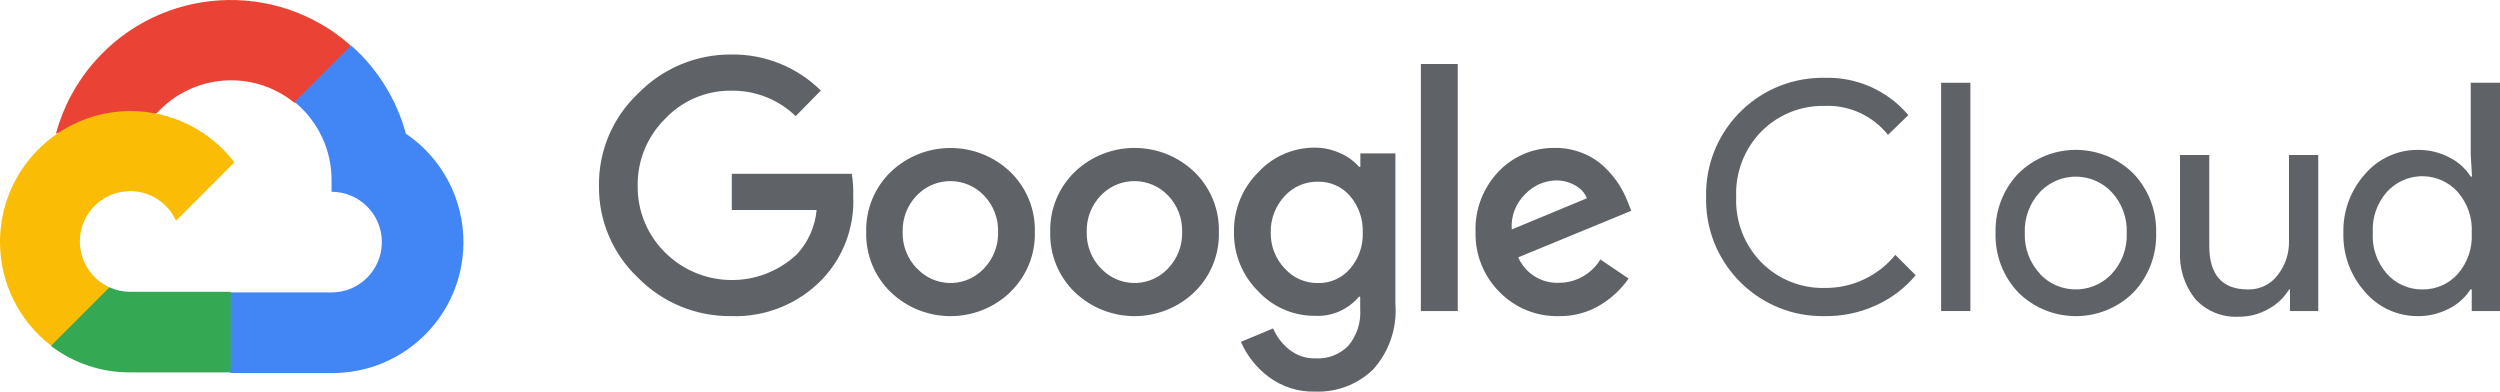
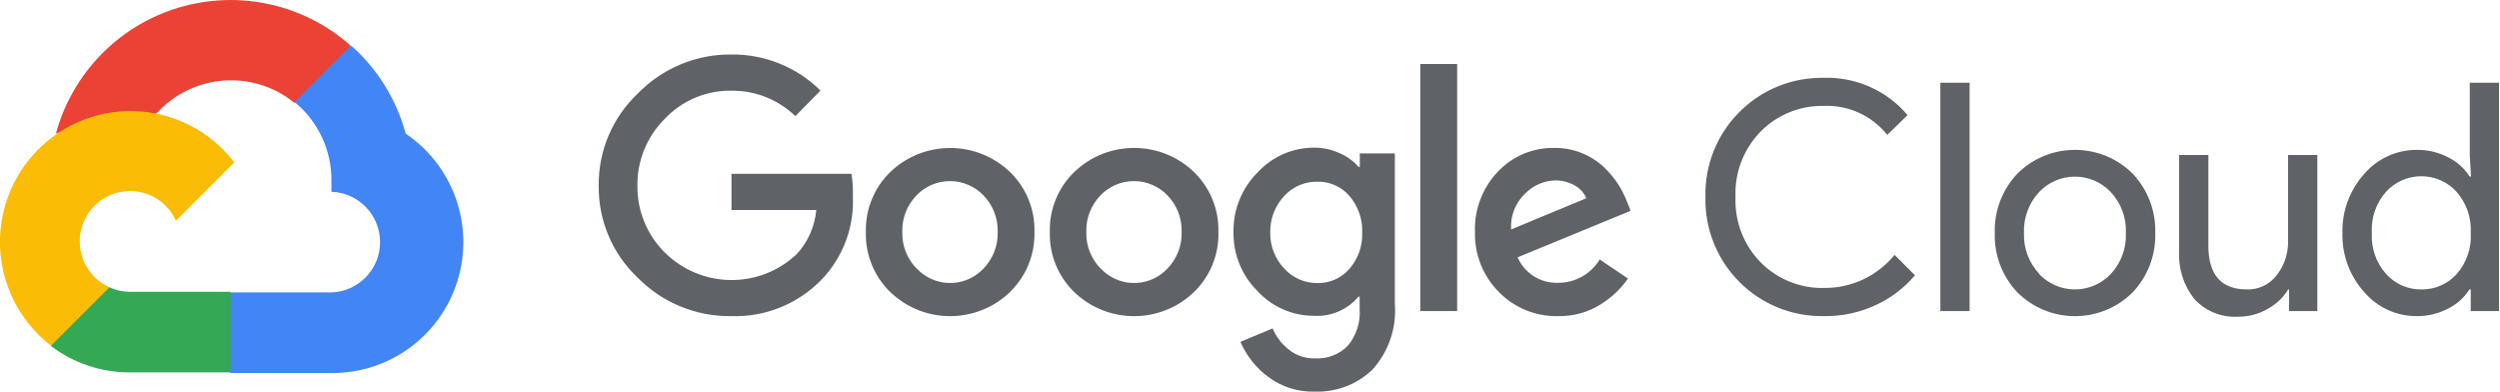
- <svg xmlns="http://www.w3.org/2000/svg" xml:space="preserve" y="0" x="0" id="Art" version="1.1" viewBox="0 0 8986.81 1407.87">
-   <style id="style696" type="text/css">.st4{fill:#5f6368}</style>
-   <g transform="translate(.008 -.004)" id="g730">
-     <g id="g710">
-       <path id="path702" d="M1057.1 369.2h50.8l144.8-144.8 7.1-61.5C990.3-75 579-49.3 341.1 220.2 275 295 227.1 384.1 200.9 480.5c16.1-6.6 34-7.7 50.8-3l289.6-47.8s14.7-24.4 22.4-22.9c128.8-141.5 345.6-158 494.4-37.6z" fill="#ea4335" />
-       <path id="path704" d="M1459 480.5c-33.3-122.6-101.6-232.8-196.6-317l-203.2 203.2c85.8 70.1 134.7 175.8 132.6 286.6v36.1c99.9 0 180.9 81 180.9 180.9s-81 180.9-180.9 180.9H830l-36.1 36.6v217l36.1 36.1h361.8c259.8 2 472.1-207 474.1-466.8 1.2-157.8-76.5-305.4-206.9-393.6z" fill="#4285f4" />
-       <path id="path706" d="M467.7 1338.6h361.8V1049H467.7c-25.8 0-51.2-5.6-74.7-16.3l-50.8 15.8-145.8 144.8-12.7 50.8c81.7 61.8 181.5 95 284 94.5z" fill="#34a853" />
-       <path id="path708" d="M467.7 399.2C207.8 400.7-1.5 612.6 0 872.5c.9 145.1 68.6 281.7 183.7 370.1l209.8-209.8c-91-41.1-131.5-148.3-90.4-239.3 41.1-91 148.3-131.5 239.3-90.4 40.1 18.1 72.2 50.3 90.4 90.4l209.8-209.8c-89.2-116.8-228-185.1-374.9-184.5z" fill="#fbbc05" />
-     </g>
-     <g id="g728">
-       <g id="g714">
-         <path id="path712" d="M2629.1 1136.4c-125.9 1.6-246.9-48.1-335.3-137.7-91.3-85.8-142.3-206-140.7-331.3-1.5-125.3 49.5-245.4 140.7-331.3 88-90.5 209.1-141.2 335.3-140.2 120.2-1.6 236.1 45.1 321.6 129.6l-90.4 92c-61.9-59.9-145.1-92.7-231.2-91.5-90.3-1.1-177 35.8-238.8 101.6-64.2 63.7-99.6 150.9-98.1 241.3-.8 89.4 34.6 175.3 98.1 238.3 130.8 130.4 341.7 132.9 475.6 5.6 39.9-43.6 64.3-99.2 69.6-158h-304.9v-130H3062c4.2 26.2 5.9 52.7 5.1 79.3 5.4 110.9-34.8 219.2-111.3 299.8-85.1 88.5-203.9 136.7-326.7 132.5zm1003-86.4c-120.3 115.3-310.1 115.3-430.4 0-58.3-56.5-90.1-134.8-87.9-215.9-2.2-81.1 29.7-159.4 87.9-215.9 120.4-115 310-115 430.4 0 58.2 56.5 90.1 134.8 87.9 215.9 2.1 81.2-30 159.5-88.4 215.9zm-335.4-84.8c62.1 66.4 166.3 69.8 232.7 7.6 2.6-2.5 5.2-5 7.6-7.6 33.9-35.1 52.2-82.3 50.8-131.1 1.5-48.9-16.8-96.4-50.8-131.6-63.9-66.6-169.7-68.9-236.4-5-1.7 1.6-3.4 3.3-5 5-34 35.2-52.3 82.7-50.8 131.6-1.3 48.8 17.2 96.1 51.3 131.1zm996.9 84.8c-120.3 115.3-310.1 115.3-430.4 0-58.3-56.5-90.1-134.8-87.9-215.9-2.2-81.1 29.7-159.4 87.9-215.9 120.3-115.3 310.1-115.3 430.4 0 58.2 56.5 90.1 134.8 87.9 215.9 2.3 81.1-29.6 159.4-87.9 215.9zm-335.3-84.8c62.1 66.4 166.3 69.8 232.7 7.6 2.6-2.5 5.2-5 7.6-7.6 33.9-35.1 52.2-82.3 50.8-131.1 1.5-48.9-16.8-96.4-50.8-131.6-63.9-66.6-169.7-68.9-236.3-5-1.7 1.6-3.4 3.3-5 5-34 35.2-52.3 82.7-50.8 131.6-1.3 48.8 17.2 96.1 51.3 131.1zm770.2 442.5c-60.9 1.9-120.6-17.1-169.2-53.9a311.85 311.85 0 01-98.6-125l115.8-48.3c12.6 29.6 32.3 55.6 57.4 75.7 26.8 21.6 60.5 33 95 32 44.2 2.7 87.4-14 118.4-45.7 30.6-36.9 45.7-84.3 42.2-132.1v-43.7h-4.6c-39.3 46.6-98.2 72-159 68.6-77.1.2-150.8-31.8-203.2-88.4-56.8-56.1-88.2-133-86.9-212.9-1.4-80.3 30-157.7 86.9-214.4 52.3-56.8 126-89.1 203.2-88.9 32.3-.1 64.3 7.1 93.5 20.8 25.3 11 47.8 27.5 66.1 48.3h4.6v-48.3h126v541.1c6.7 86.5-22.5 172-80.8 236.3-55.5 53.1-130 81.5-206.8 78.8zm9.2-390.2c43.9 1 86-17.7 114.8-50.8 31.3-35.9 47.9-82.4 46.2-130.1 1.9-48.5-14.6-95.8-46.2-132.6-28.8-33.2-70.9-51.8-114.8-50.8-45.1-.9-88.4 17.6-118.9 50.8-33.6 35.5-51.9 82.8-50.8 131.6-1 48.4 17.2 95.2 50.8 130.1 30.3 33.5 73.6 52.4 118.9 51.8zM5240.2 230v888.1h-132.6V230zm363.8 906.4c-80.3 2.1-157.8-29.4-213.9-86.9-56.9-57-88-134.9-85.9-215.4-3-80.7 26.9-159.2 82.8-217.5 52.8-55.6 126.6-86.4 203.2-84.9 34.9-.4 69.4 6.4 101.6 19.8 29 11.7 55.4 29 77.7 50.8 19.2 18.5 36.2 39.1 50.8 61.5 11.8 18.9 21.8 38.8 30 59.4l13.7 34.6L5457.6 925c25.2 57.8 83.3 94.2 146.3 91.5 60.9.2 117.4-31.7 148.9-83.8l101.6 68.6a333.72 333.72 0 01-97.6 92.5c-45.6 28.8-98.8 43.6-152.8 42.6zm-169.7-311.5l270.3-112.3c-8.3-19.8-23.2-36.1-42.2-46.2-21.2-12-45.2-18.1-69.6-17.8-41.3 1.1-80.6 18.4-109.2 48.3-34.7 33.2-52.8 80.1-49.3 128z" class="st4" />
-       </g>
-       <g id="g726">
-         <path id="path716" d="M6558.7 1136.4c-231.2 4-421.8-180.2-425.8-411.4-.1-5.6-.1-11.3.1-16.9-5.4-231.2 177.7-422.9 408.8-428.3 5.6-.1 11.3-.1 16.9-.1 115.6-3.6 226.6 45.8 301.3 134.1l-73.2 71.1c-54.9-69.1-139.5-107.8-227.6-104.2-84.5-1.9-166.2 30.8-226.1 90.4-62.3 62.7-95.6 148.5-92 236.8-3.7 88.3 29.7 174.1 92 236.8 59.9 59.7 141.6 92.3 226.1 90.4 98.4 1.1 191.9-42.7 254-118.9l73.2 73.2c-38.3 45.8-86.4 82.4-140.7 107.2-58.6 27.2-122.5 40.8-187 39.8z" class="st4" />
-         <path id="path718" d="M7083 1118.1h-105.2V297.5H7083z" class="st4" />
-         <path id="path720" d="M7254.8 624.2c114.7-113.9 299.9-113.9 414.6 0 54.4 57.5 83.7 134.3 81.3 213.4 2.4 79.1-26.9 155.9-81.3 213.4-114.7 113.9-299.9 113.9-414.6 0-54.4-57.5-83.7-134.3-81.3-213.4-2.4-79.1 26.8-155.9 81.3-213.4zM7333 985c67.3 71.1 179.5 74.2 250.7 6.9 2.4-2.2 4.7-4.6 6.9-6.9 37.1-39.8 56.7-92.9 54.4-147.3 2.4-54.4-17.2-107.5-54.4-147.3-67.3-71.1-179.5-74.2-250.7-6.9-2.4 2.2-4.7 4.6-6.9 6.9-37.1 39.8-56.7 92.9-54.4 147.3-2.1 54.3 17.7 107.2 54.9 146.8z" class="st4" />
-         <path id="path722" d="M8333.4 1118.1h-101.6v-77.7h-3c-18.1 29.5-43.7 53.7-74.2 70.1-31.6 18.3-67.6 28-104.2 27.9-60.2 4.1-118.9-19.5-159.5-64-38.5-48.7-57.8-109.8-54.4-171.7V557.2h105.2v326.2c0 104.7 46.2 157 138.7 157 41.7 1.3 81.4-17.6 106.7-50.8 27.3-34.5 41.8-77.4 41.2-121.4v-311h105.2v560.9z" class="st4" />
-         <path id="path724" d="M8690.6 1136.4c-72.2.2-140.9-31.1-188-85.9-52.7-58.2-80.9-134.4-78.8-212.9-2.1-78.5 26.1-154.7 78.8-212.9 47.1-54.7 115.8-86.1 188-85.9 40-.6 79.5 8.8 114.8 27.4 31.1 15.6 57.4 39.3 76.2 68.6h4.6l-4.6-77.7V297.5h105.2v820.6h-101.6v-77.7h-4.6c-18.8 29.3-45.1 53-76.2 68.6-35 18.4-74.1 27.9-113.8 27.4zm17.3-96c48.1.7 94.2-19.3 126.5-54.9 35.7-40.7 54-93.8 50.8-147.9 3.2-54-15.1-107.2-50.8-147.9-63.8-70.2-172.4-75.3-242.6-11.4-4 3.6-7.8 7.5-11.4 11.4-35.8 40.4-54.1 93.4-50.8 147.3-3.3 53.9 15 106.9 50.8 147.3 32.4 36.4 78.9 56.8 127.5 56.1z" class="st4" />
-       </g>
-     </g>
-   </g>
+ <svg xmlns="http://www.w3.org/2000/svg" viewBox="0 0 8986.8 1407.9">
+   <path d="M1057.1 369.2h50.8l144.8-144.8 7.1-61.5A650.9 650.9 0 00201 480.5c16.1-6.6 34-7.7 50.8-3l289.6-47.8s14.7-24.4 22.4-22.9a361.2 361.2 0 01494.4-37.6z" fill="#ea4335" />
+   <path d="M1459 480.5a651.8 651.8 0 00-196.6-317l-203.2 203.2a361.3 361.3 0 01132.6 286.6v36.1a181 181 0 010 361.8H830l-36 36.6v217l36 36.1h361.8A470.5 470.5 0 001459 480.5z" fill="#4285f4" />
+   <path d="M467.7 1338.6h361.8V1049H467.7c-25.8 0-51.2-5.6-74.7-16.3l-50.8 15.8-145.8 144.8-12.7 50.8a467 467 0 00284 94.5z" fill="#34a853" />
+   <path d="M467.7 399.2a470.4 470.4 0 00-284 843.4l209.8-209.8a181 181 0 11239.3-239.3l209.8-209.8a469.4 469.4 0 00-374.9-184.5z" fill="#fbbc05" />
+   <path d="M2629.1 1136.4a462.6 462.6 0 01-335.3-137.7 446.7 446.7 0 01-140.7-331.3 447.6 447.6 0 01140.7-331.3 462.6 462.6 0 01335.3-140.2 449.1 449.1 0 01321.6 129.6l-90.4 92a326 326 0 00-231.2-91.5 322.4 322.4 0 00-238.8 101.6 332.2 332.2 0 00-98 241.3 331.5 331.5 0 0098 238.3 341 341 0 00475.6 5.6 270 270 0 0069.6-158h-304.9v-130H3062c4.2 26.2 6 52.7 5.1 79.3a406.7 406.7 0 01-111.3 299.8 432.8 432.8 0 01-326.7 132.5zm1003-86.4a311 311 0 01-430.4 0 289.6 289.6 0 01-87.9-215.9 290 290 0 0188-215.9c120.3-115 310-115 430.3 0a290 290 0 0188 215.9c2 81.2-30 159.5-88.5 215.9zm-335.4-84.8a164.6 164.6 0 00232.7 7.6c2.6-2.5 5.2-5 7.6-7.6a181.1 181.1 0 0050.8-131.1 181.5 181.5 0 00-50.8-131.6 167.3 167.3 0 00-241.4 0 181.5 181.5 0 00-50.8 131.6 181 181 0 0051.3 131.1zm997 84.8a311 311 0 01-430.5 0 289.6 289.6 0 01-87.9-215.9 290 290 0 0188-215.9 311 311 0 01430.3 0 290 290 0 0188 215.9 289.2 289.2 0 01-88 215.9zm-335.4-84.8a164.6 164.6 0 00232.7 7.6c2.6-2.5 5.2-5 7.6-7.6a181.1 181.1 0 0050.8-131.1 181.5 181.5 0 00-50.8-131.6 167.1 167.1 0 00-241.3 0 181.5 181.5 0 00-50.8 131.6 181 181 0 0051.3 131.1zm770.2 442.5a266.5 266.5 0 01-169.2-53.9 311.9 311.9 0 01-98.6-125l115.8-48.3a194.6 194.6 0 0057.4 75.7c26.8 21.6 60.5 33 95 32 44.2 2.7 87.4-14 118.4-45.7a185.8 185.8 0 0042.2-132.1v-43.7h-4.6a193.9 193.9 0 01-159 68.6 275.9 275.9 0 01-203.2-88.4 292.5 292.5 0 01-86.9-212.9 295.4 295.4 0 0187-214.4 275.3 275.3 0 01203.1-88.9c32.3-.1 64.3 7.1 93.5 20.8 25.3 11 47.8 27.5 66.1 48.3h4.6v-48.3h126v541.1c6.7 86.5-22.5 172-80.8 236.3a284.5 284.5 0 01-206.8 78.8zm9.2-390.2c44 1 86-17.7 114.8-50.8a187.9 187.9 0 0046.2-130.1 191.9 191.9 0 00-46.2-132.6 147.5 147.5 0 00-114.8-50.8 157.2 157.2 0 00-118.9 50.8 185.5 185.5 0 00-50.8 131.6 182 182 0 0050.8 130.1 157.5 157.5 0 00119 51.8zM5240.2 230v888.1h-132.6V230zm363.8 906.4a288.3 288.3 0 01-213.9-86.9c-56.9-57-88-134.9-85.9-215.4a298.3 298.3 0 0182.8-217.5 273 273 0 01203.2-84.9 256.6 256.6 0 01179.3 70.6 352.9 352.9 0 0150.8 61.5 371.6 371.6 0 0130 59.4l13.7 34.6L5457.6 925a152.5 152.5 0 00146.3 91.5c61 .2 117.4-31.7 149-83.8l101.5 68.6a333.7 333.7 0 01-97.6 92.5 276.7 276.7 0 01-152.8 42.6zm-169.7-311.5l270.3-112.3a93 93 0 00-42.2-46.2 137.7 137.7 0 00-69.6-17.8 156.9 156.9 0 00-109.2 48.3 160.9 160.9 0 00-49.3 128zm1124.4 311.5A418.6 418.6 0 016133 708.1a418.7 418.7 0 01408.8-428.3l17-.1A379.3 379.3 0 016860 413.8l-73.2 71.1a276.3 276.3 0 00-227.6-104.2 310.8 310.8 0 00-226 90.4 317.5 317.5 0 00-92 236.8 317.2 317.2 0 0092 236.8 310.4 310.4 0 00226 90.4 323 323 0 00254-118.9l73.2 73.2a400 400 0 01-140.7 107.2 428.3 428.3 0 01-187 39.8zm524.3-18.3h-105.2V297.5H7083zm171.8-493.9a294.2 294.2 0 01414.6 0 297.4 297.4 0 0181.3 213.4 297.4 297.4 0 01-81.3 213.4 294.2 294.2 0 01-414.6 0 297.4 297.4 0 01-81.3-213.4 297 297 0 0181.3-213.4zM7333 985a177.4 177.4 0 00257.6 0 203.5 203.5 0 0054.4-147.3 202.6 202.6 0 00-54.4-147.3 177.4 177.4 0 00-257.6 0 203.5 203.5 0 00-54.4 147.3 203 203 0 0055 146.8zm1000.4 133.1h-101.6v-77.7h-3a196 196 0 01-74.2 70.1 207 207 0 01-104.2 27.9 197.7 197.7 0 01-159.5-64 254.4 254.4 0 01-54.4-171.7V557.2h105.2v326.2c0 104.7 46.2 157 138.7 157a129 129 0 00106.7-50.8 191.4 191.4 0 0041.2-121.4v-311h105.2v560.9zm357.2 18.3a246.9 246.9 0 01-188-85.9 305 305 0 01-78.8-212.9 305 305 0 0178.8-212.9 247.2 247.2 0 01188-85.9c40-.6 79.5 8.8 114.8 27.4a193.8 193.8 0 0176.2 68.6h4.6l-4.6-77.7V297.5h105.2v820.6h-101.6v-77.7h-4.6a193.8 193.8 0 01-76.2 68.6 238.2 238.2 0 01-113.8 27.4zm17.3-96c48.1.7 94.2-19.3 126.5-54.9 35.7-40.7 54-93.8 50.8-147.9a206 206 0 00-50.8-147.9 171.6 171.6 0 00-254 0 203.4 203.4 0 00-50.8 147.3 203.4 203.4 0 0050.8 147.3 167.4 167.4 0 00127.5 56.1z" fill="#5f6368" />
</svg>
